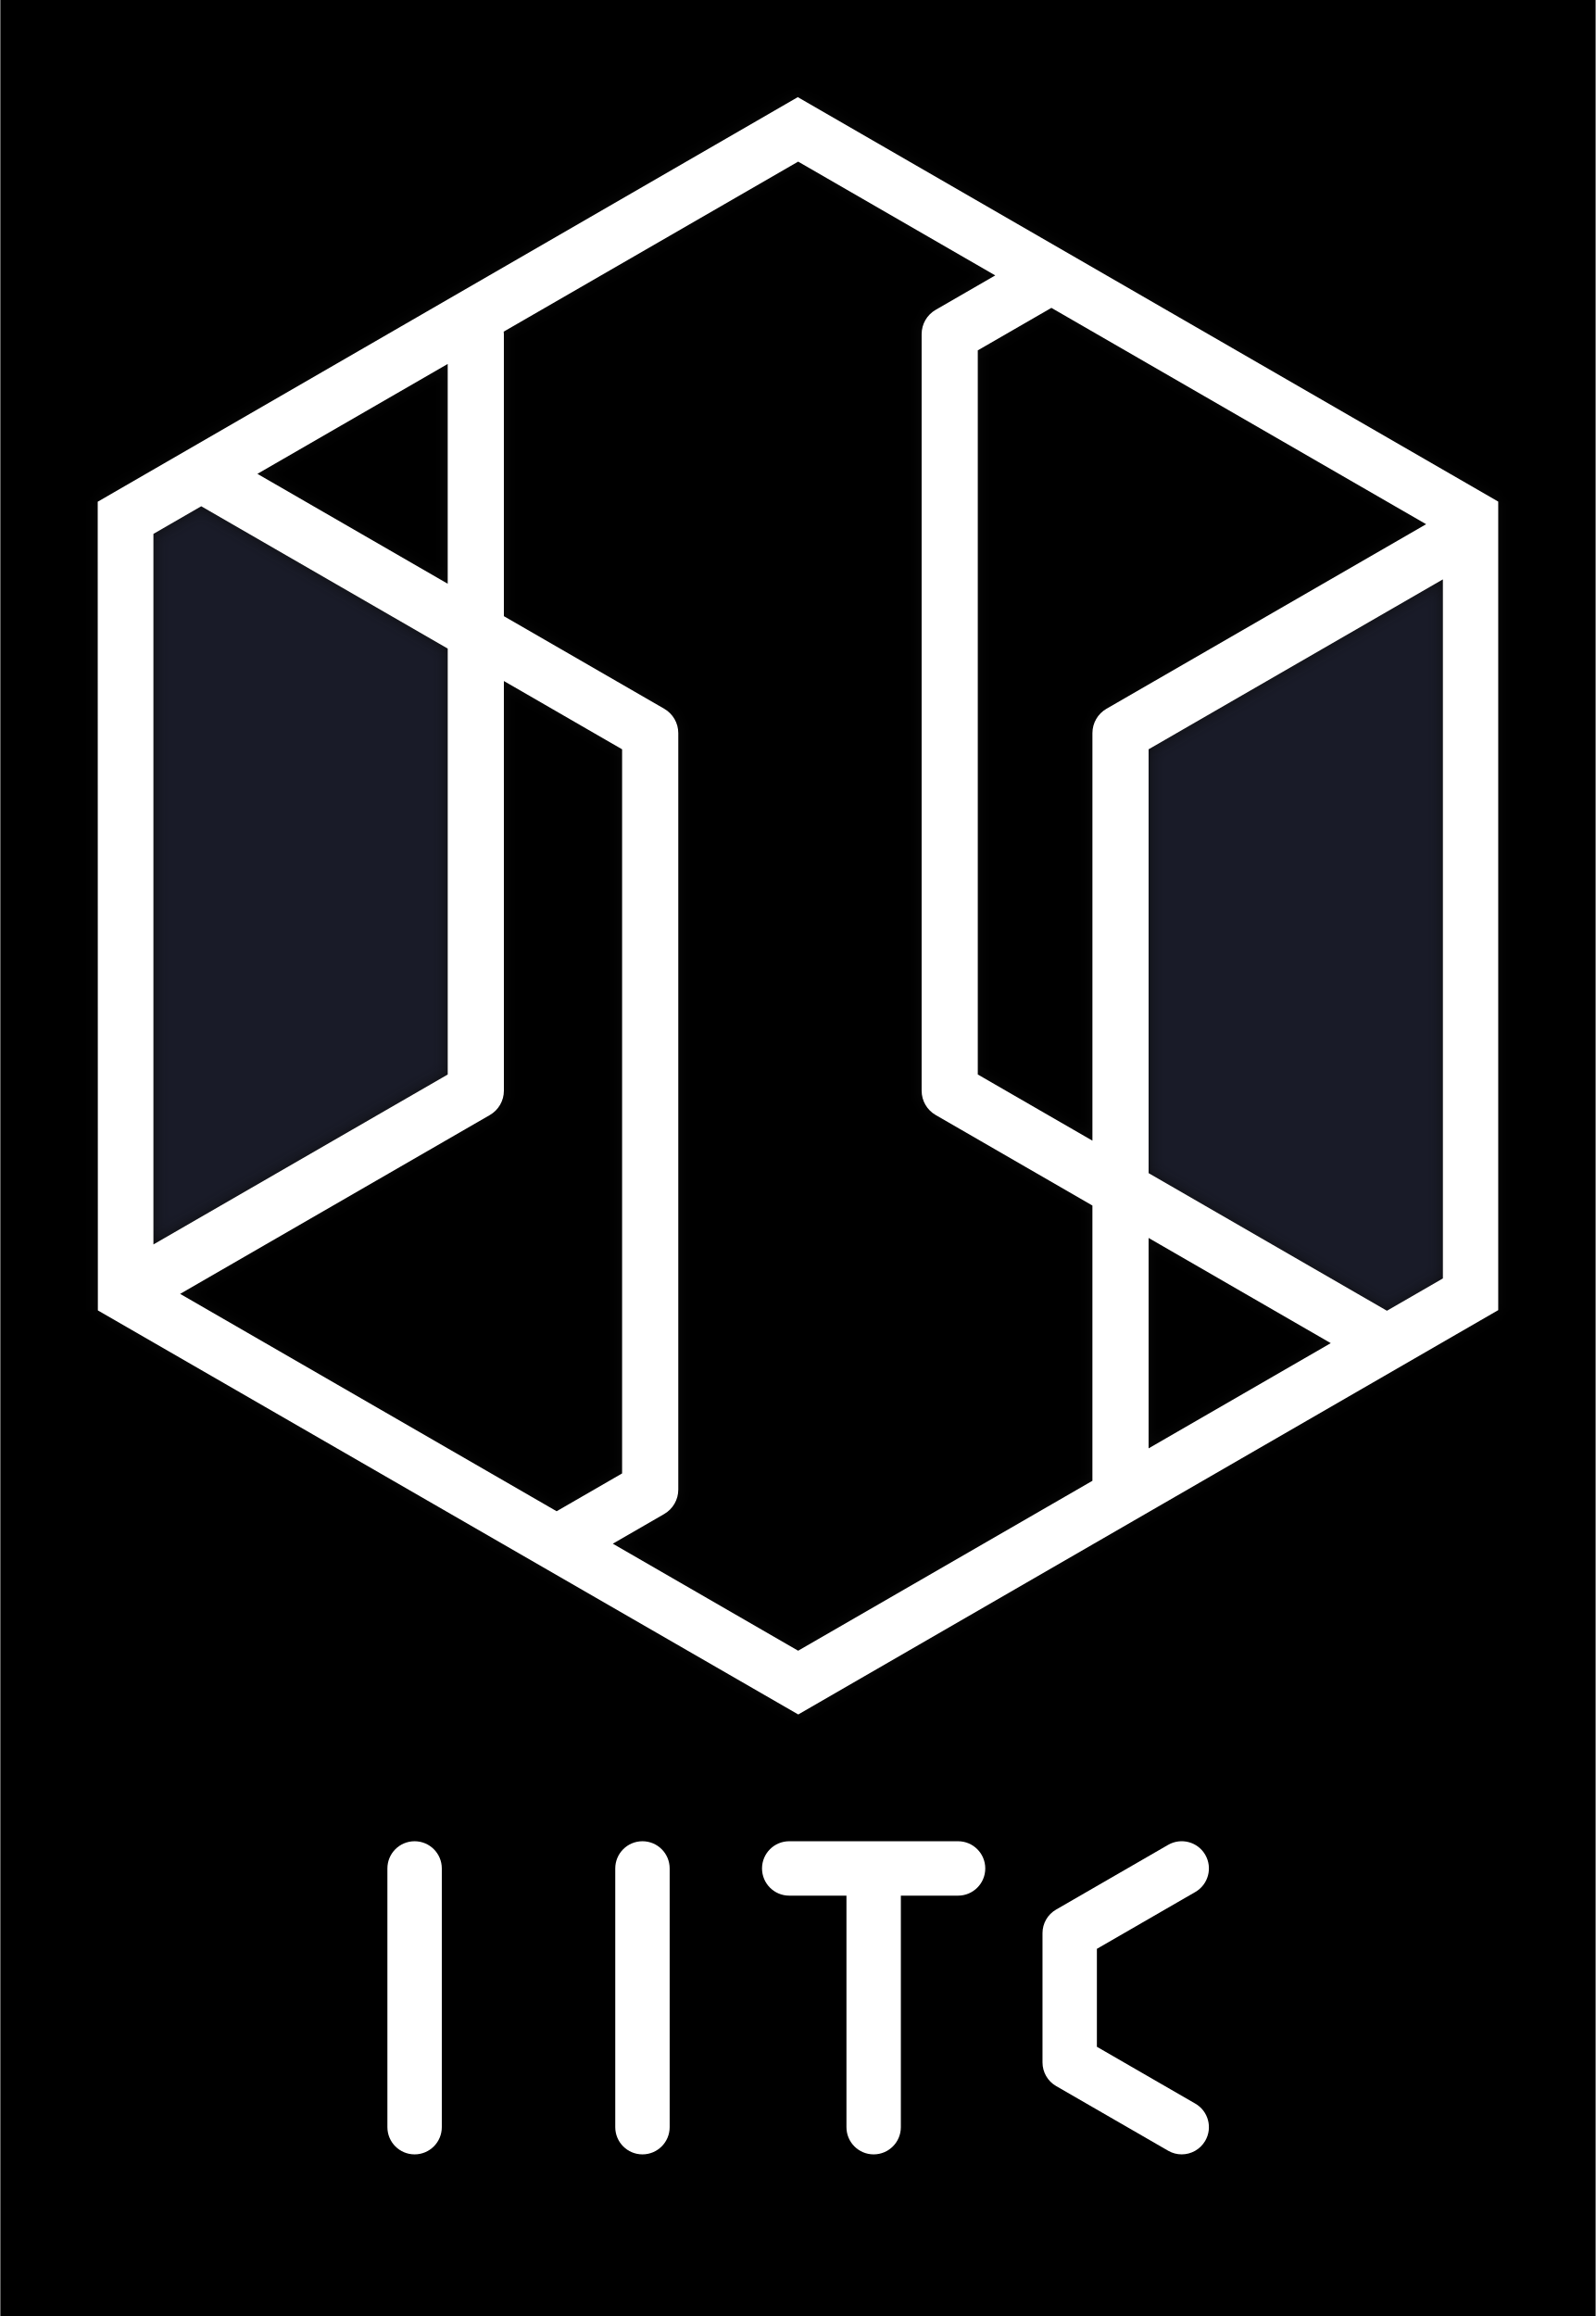
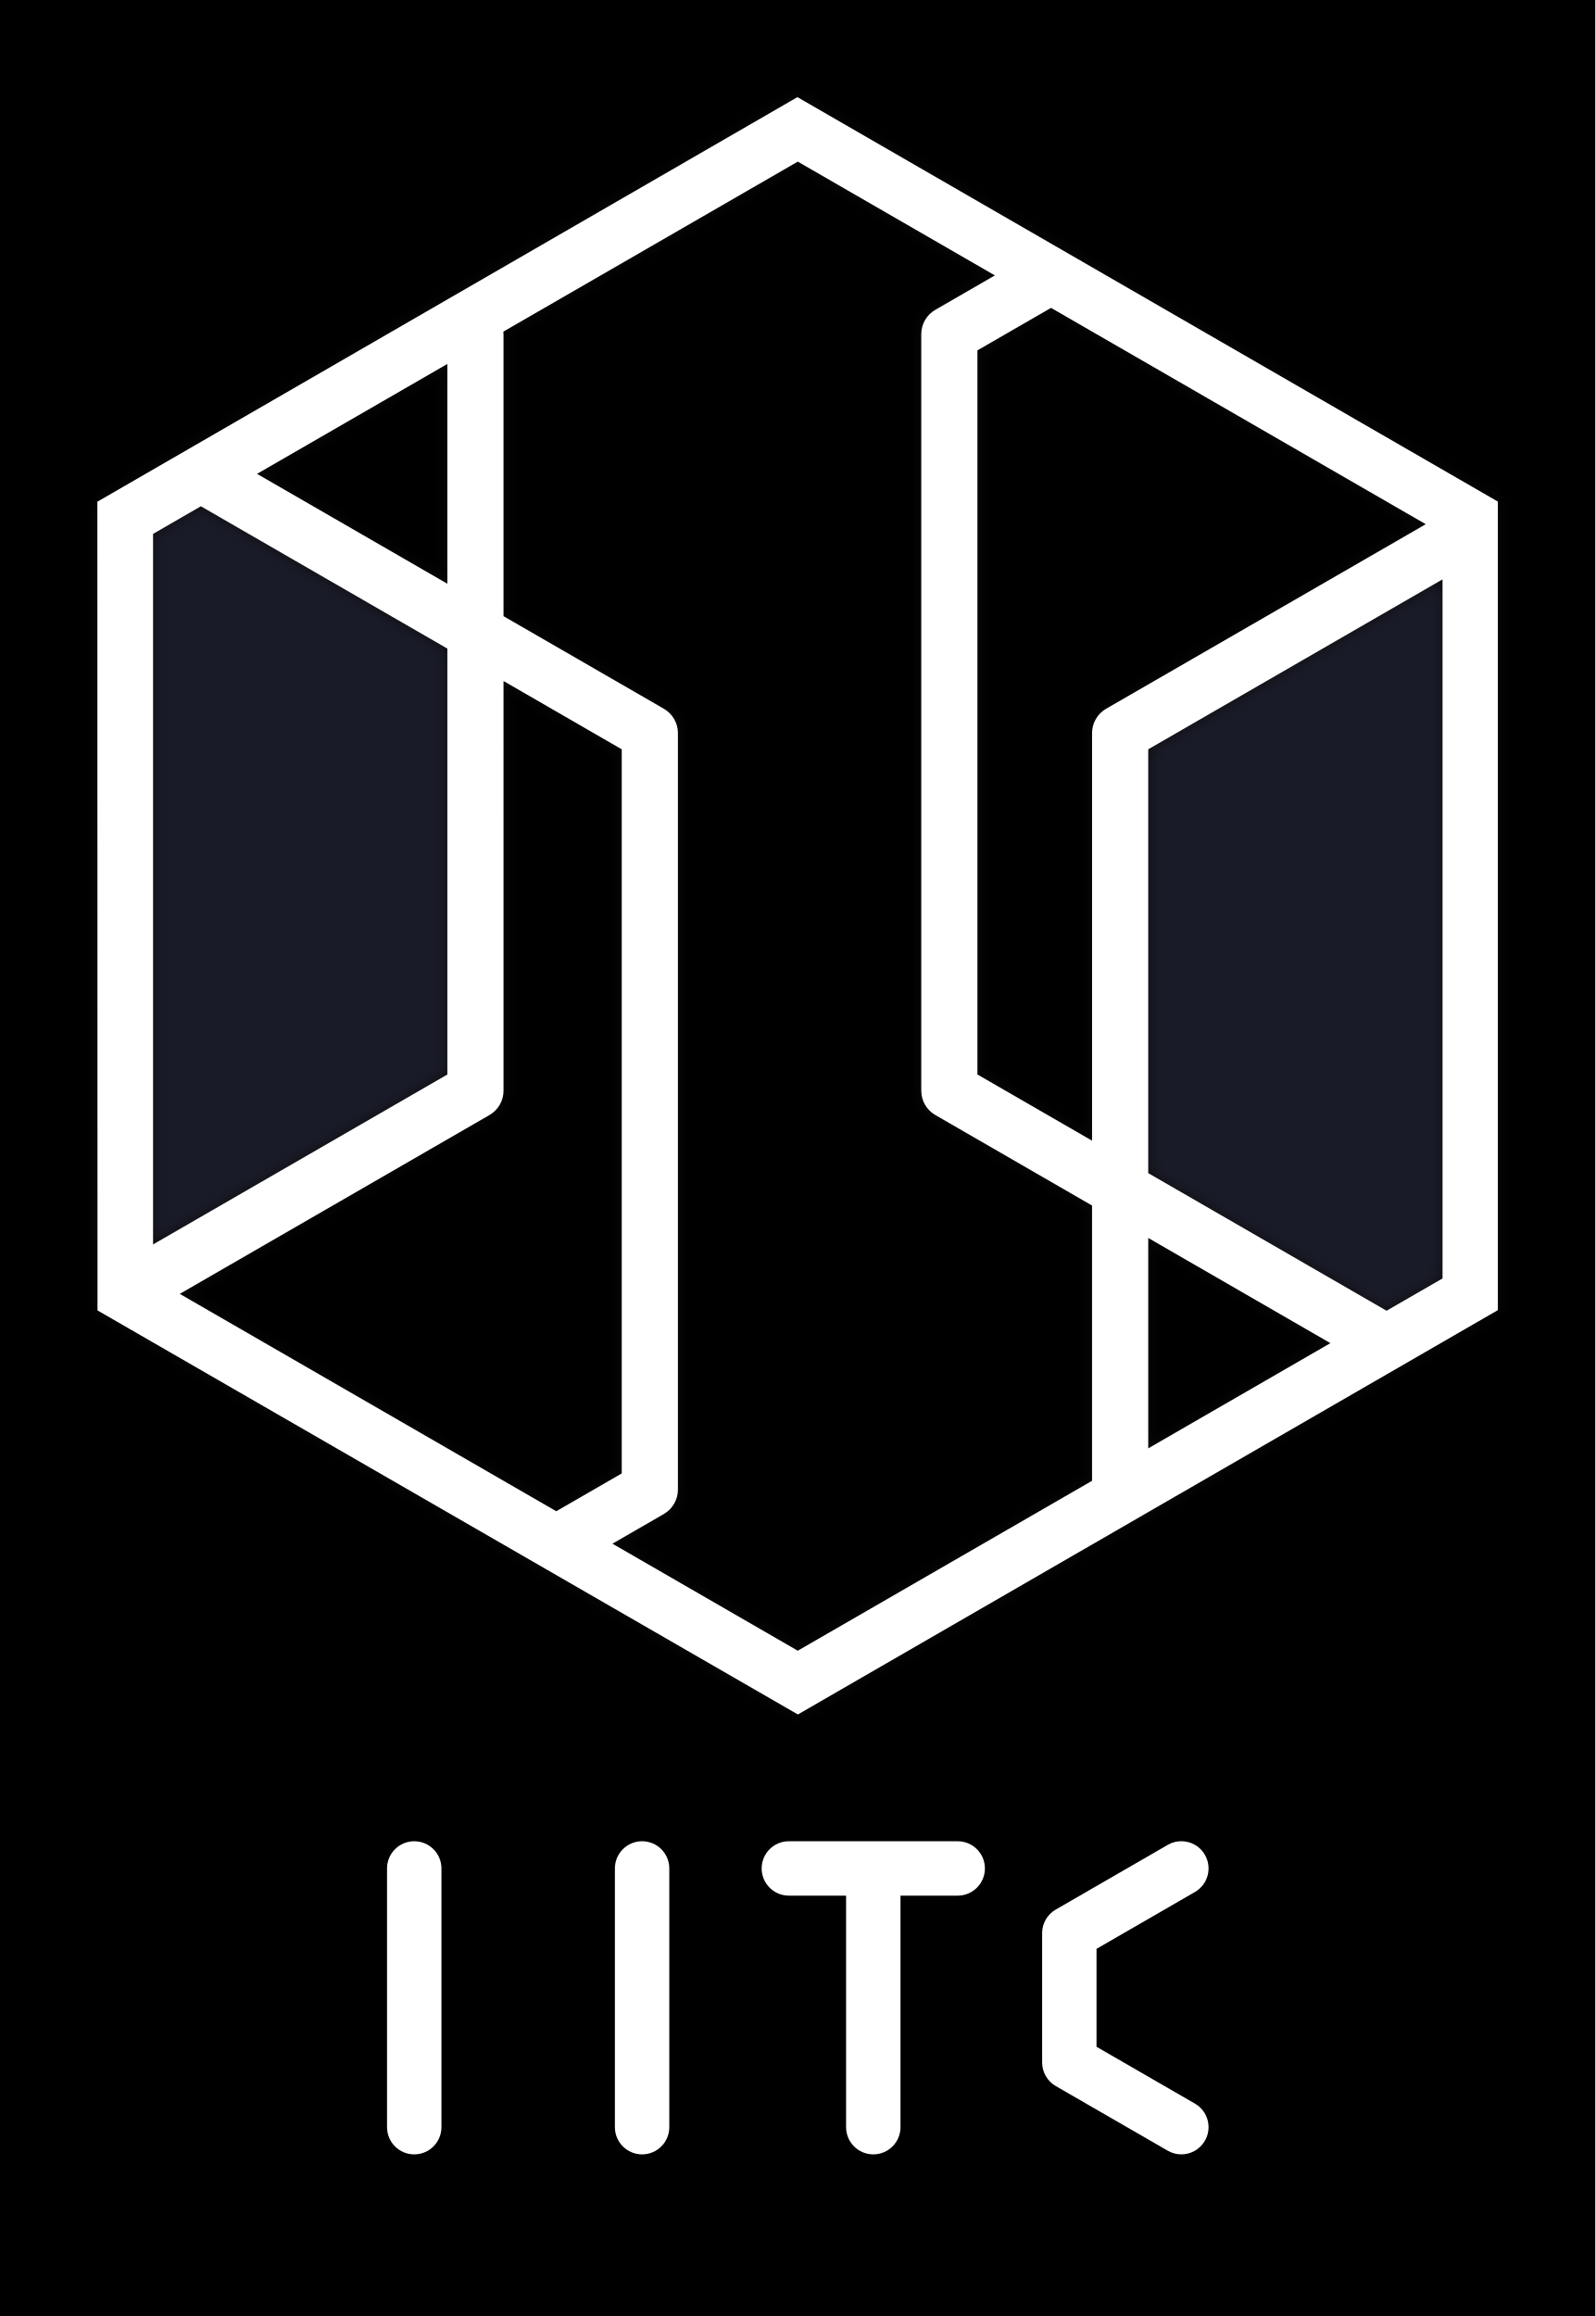
- <svg xmlns="http://www.w3.org/2000/svg" xmlns:xlink="http://www.w3.org/1999/xlink" version="1.1" id="Layer_1" x="0px" y="0px" width="1.49in" height="2.162in" viewBox="0 0 142.995 207.581" enable-background="new 0 0 134.333 207.581" xml:space="preserve">
+ <svg xmlns="http://www.w3.org/2000/svg" xmlns:xlink="http://www.w3.org/1999/xlink" id="Layer_1" width="142.995" height="207.581" x="0" y="0" enable-background="new 0 0 134.333 207.581" version="1.1" viewBox="0 0 142.995 207.581" xml:space="preserve">
  <defs id="defs68">
    <linearGradient id="linearGradient886">
-       <stop style="stop-color:#79419d;stop-opacity:1" offset="0" id="stop882" />
-       <stop style="stop-color:#592d92;stop-opacity:1" offset="1" id="stop884" />
+       <stop style="stop-color:#79419d;stop-opacity:1" id="stop882" offset="0" />
+       <stop style="stop-color:#592d92;stop-opacity:1" id="stop884" offset="1" />
    </linearGradient>
-     <filter style="color-interpolation-filters:sRGB" id="filter2024" x="-0.013" width="1.026" y="-0.011" height="1.022">
-       <feGaussianBlur stdDeviation="0.676" id="feGaussianBlur2026" />
+     <filter style="color-interpolation-filters:sRGB" id="filter2024" width="1.026" height="1.022" x="-.013" y="-.011">
+       <feGaussianBlur id="feGaussianBlur2026" stdDeviation=".676" />
    </filter>
-     <filter style="color-interpolation-filters:sRGB" id="filter2087" x="-0.017" width="1.033" y="-0.043" height="1.087">
-       <feGaussianBlur stdDeviation="0.509" id="feGaussianBlur2089" />
+     <filter style="color-interpolation-filters:sRGB" id="filter2087" width="1.033" height="1.087" x="-.017" y="-.043">
+       <feGaussianBlur id="feGaussianBlur2089" stdDeviation=".509" />
    </filter>
  </defs>
-   <rect style="opacity:1;fill:#000000;fill-opacity:1;fill-rule:evenodd;stroke:none;stroke-width:14.343;stroke-linecap:butt;stroke-linejoin:miter;stroke-miterlimit:4;stroke-dasharray:none;stroke-dashoffset:0;stroke-opacity:1" id="rect880" width="142.995" height="207.581" x="1.1444092e-05" y="-1.4305115e-05" />
-   <polygon transform="translate(4.34677,3.19e-4)" points="119.944,117.481 124.959,114.585 124.959,51.93 98.581,67.16 98.581,105.146 " id="polygon28" style="fill:#191b28;fill-opacity:1;stroke:none;stroke-width:0.5;stroke-miterlimit:4;stroke-dasharray:none;stroke-opacity:1" />
-   <polygon transform="translate(4.346743,-6.565e-4)" points="35.752,58.133 13.66,45.377 9.374,47.852 9.374,111.538 35.752,96.307 " id="polygon21" style="fill:#191b28;fill-opacity:1;stroke:none;stroke-width:0.5;stroke-miterlimit:4;stroke-dasharray:none;stroke-opacity:1" />
-   <path style="fill:#0b0b0b;fill-opacity:1;fill-rule:evenodd;stroke:none;stroke-width:1px;stroke-linecap:butt;stroke-linejoin:miter;stroke-opacity:1;filter:url(#filter2024);opacity:0.905" d="m 71.481,8.707 -62.754,36.262 0.014,72.482 62.781,36.215 62.746,-36.24 V 44.957 Z m 0.033,5.779 17.668,10.199 -5.34,3.084 c -0.78,0.448 -1.26,1.281 -1.26,2.18 v 67.811 c 0,0.898 0.48,1.729 1.26,2.178 l 14.049,8.113 v 24.672 l -26.379,15.229 -16.613,-9.592 4.609,-2.662 c 0.778,-0.451 1.26,-1.282 1.26,-2.182 V 65.705 c 0,-0.899 -0.482,-1.731 -1.26,-2.18 L 45.135,55.227 V 29.949 c 0,-0.076 -0.009,-0.151 -0.016,-0.225 z m 22.701,13.107 33.59,19.391 -28.654,16.543 c -0.778,0.45 -1.258,1.281 -1.258,2.18 v 36.531 l -10.275,-5.932 h -0.002 V 31.402 Z m -54.115,5.027 v 19.699 l -17.059,-9.85 z m -22.094,12.756 22.094,12.756 V 96.307 L 13.721,111.537 V 47.852 Z M 129.307,51.93 v 62.654 l -5.016,2.896 -21.363,-12.334 V 67.16 Z m -84.172,9.109 10.598,6.121 V 132.062 l -5.869,3.389 -33.75,-19.482 27.762,-16.029 c 0.778,-0.449 1.26,-1.281 1.26,-2.18 z m 57.793,49.918 16.328,9.428 -16.328,9.43 z" id="path851-7" />
-   <path style="fill:#ffffff;fill-rule:evenodd;stroke:none;stroke-width:1px;stroke-linecap:butt;stroke-linejoin:miter;stroke-opacity:1" d="M 71.481,8.707 8.727,44.969 8.74,117.451 71.522,153.666 134.268,117.426 V 44.957 Z m 0.033,5.779 17.668,10.199 -5.34,3.084 c -0.78,0.448 -1.26,1.281 -1.26,2.18 v 67.811 c 0,0.898 0.48,1.729 1.26,2.178 l 14.049,8.113 v 24.672 l -26.379,15.229 -16.613,-9.592 4.609,-2.662 c 0.778,-0.451 1.26,-1.282 1.26,-2.182 V 65.705 c 0,-0.899 -0.482,-1.731 -1.26,-2.18 L 45.135,55.227 V 29.949 c 0,-0.076 -0.009,-0.151 -0.016,-0.225 z M 94.215,27.594 127.805,46.984 99.15,63.527 c -0.778,0.45 -1.258,1.281 -1.258,2.18 v 36.531 l -10.275,-5.932 h -0.002 V 31.402 Z M 40.1,32.621 V 52.32 L 23.041,42.471 Z m -22.094,12.756 22.094,12.756 V 96.307 L 13.721,111.537 V 47.852 Z m 111.301,6.553 v 62.654 l -5.016,2.896 -21.363,-12.334 V 67.16 Z m -84.172,9.109 10.598,6.121 V 132.062 l -5.869,3.389 -33.75,-19.482 27.762,-16.029 c 0.778,-0.449 1.26,-1.281 1.26,-2.18 z m 57.793,49.918 16.328,9.428 -16.328,9.43 z" id="path851" />
-   <g id="g63" transform="translate(4.346815,-2.0128174e-4)" style="stroke:none;stroke-width:0.5;stroke-miterlimit:4;stroke-dasharray:none;stroke-opacity:1">
-     <g id="g51" style="stroke:none;stroke-width:0.5;stroke-miterlimit:4;stroke-dasharray:none;stroke-opacity:1">
+   <rect style="opacity:1;fill:#000;fill-opacity:1;fill-rule:evenodd;stroke:none;stroke-width:14.343;stroke-linecap:butt;stroke-linejoin:miter;stroke-miterlimit:4;stroke-dasharray:none;stroke-dashoffset:0;stroke-opacity:1" id="rect880" width="142.995" height="207.581" x="0" y="0" />
+   <polygon id="polygon28" points="119.944 117.481 124.959 114.585 124.959 51.93 98.581 67.16 98.581 105.146" transform="translate(4.34677,3.19e-4)" style="fill:#191b28;fill-opacity:1;stroke:none;stroke-width:.5;stroke-miterlimit:4;stroke-dasharray:none;stroke-opacity:1" />
+   <polygon id="polygon21" points="35.752 58.133 13.66 45.377 9.374 47.852 9.374 111.538 35.752 96.307" transform="translate(4.346743,-6.565e-4)" style="fill:#191b28;fill-opacity:1;stroke:none;stroke-width:.5;stroke-miterlimit:4;stroke-dasharray:none;stroke-opacity:1" />
+   <path style="fill:#0b0b0b;fill-opacity:1;fill-rule:evenodd;stroke:none;stroke-width:1px;stroke-linecap:butt;stroke-linejoin:miter;stroke-opacity:1;filter:url(#filter2024);opacity:.905" id="path851-7" d="m 71.481,8.707 -62.754,36.262 0.014,72.482 62.781,36.215 62.746,-36.24 V 44.957 Z m 0.033,5.779 17.668,10.199 -5.34,3.084 c -0.78,0.448 -1.26,1.281 -1.26,2.18 v 67.811 c 0,0.898 0.48,1.729 1.26,2.178 l 14.049,8.113 v 24.672 l -26.379,15.229 -16.613,-9.592 4.609,-2.662 c 0.778,-0.451 1.26,-1.282 1.26,-2.182 V 65.705 c 0,-0.899 -0.482,-1.731 -1.26,-2.18 L 45.135,55.227 V 29.949 c 0,-0.076 -0.009,-0.151 -0.016,-0.225 z m 22.701,13.107 33.59,19.391 -28.654,16.543 c -0.778,0.45 -1.258,1.281 -1.258,2.18 v 36.531 l -10.275,-5.932 h -0.002 V 31.402 Z m -54.115,5.027 v 19.699 l -17.059,-9.85 z m -22.094,12.756 22.094,12.756 V 96.307 L 13.721,111.537 V 47.852 Z M 129.307,51.93 v 62.654 l -5.016,2.896 -21.363,-12.334 V 67.16 Z m -84.172,9.109 10.598,6.121 V 132.062 l -5.869,3.389 -33.75,-19.482 27.762,-16.029 c 0.778,-0.449 1.26,-1.281 1.26,-2.18 z m 57.793,49.918 16.328,9.428 -16.328,9.43 z" />
+   <path style="fill:#fff;fill-rule:evenodd;stroke:none;stroke-width:1px;stroke-linecap:butt;stroke-linejoin:miter;stroke-opacity:1" id="path851" d="M 71.481,8.707 8.727,44.969 8.74,117.451 71.522,153.666 134.268,117.426 V 44.957 Z m 0.033,5.779 17.668,10.199 -5.34,3.084 c -0.78,0.448 -1.26,1.281 -1.26,2.18 v 67.811 c 0,0.898 0.48,1.729 1.26,2.178 l 14.049,8.113 v 24.672 l -26.379,15.229 -16.613,-9.592 4.609,-2.662 c 0.778,-0.451 1.26,-1.282 1.26,-2.182 V 65.705 c 0,-0.899 -0.482,-1.731 -1.26,-2.18 L 45.135,55.227 V 29.949 c 0,-0.076 -0.009,-0.151 -0.016,-0.225 z M 94.215,27.594 127.805,46.984 99.15,63.527 c -0.778,0.45 -1.258,1.281 -1.258,2.18 v 36.531 l -10.275,-5.932 h -0.002 V 31.402 Z M 40.1,32.621 V 52.32 L 23.041,42.471 Z m -22.094,12.756 22.094,12.756 V 96.307 L 13.721,111.537 V 47.852 Z m 111.301,6.553 v 62.654 l -5.016,2.896 -21.363,-12.334 V 67.16 Z m -84.172,9.109 10.598,6.121 V 132.062 l -5.869,3.389 -33.75,-19.482 27.762,-16.029 c 0.778,-0.449 1.26,-1.281 1.26,-2.18 z m 57.793,49.918 16.328,9.428 -16.328,9.43 z" />
+   <g id="g63" transform="translate(4.346815,-2.0128174e-4)" style="stroke:none;stroke-width:.5;stroke-miterlimit:4;stroke-dasharray:none;stroke-opacity:1">
+     <g id="g51" style="stroke:none;stroke-width:.5;stroke-miterlimit:4;stroke-dasharray:none;stroke-opacity:1">
      <radialGradient id="SVGID_1_" cx="65.654" cy="81.302" r="81.828" gradientUnits="userSpaceOnUse">
-         <stop offset="0" style="stop-color:#57A2D9" id="stop2" />
-         <stop offset="1" style="stop-color:#004A8E" id="stop4" />
+         <stop offset="0" style="stop-color:#57a2d9" id="stop2" />
+         <stop offset="1" style="stop-color:#004a8e" id="stop4" />
      </radialGradient>
      <radialGradient id="SVGID_2_" cx="65.649" cy="81.3" r="81.835" gradientUnits="userSpaceOnUse" xlink:href="#linearGradient886">
-         <stop offset="0" style="stop-color:#57A2D9" id="stop9" />
-         <stop offset="1" style="stop-color:#004A8E" id="stop11" />
+         <stop offset="0" style="stop-color:#57a2d9" id="stop9" />
+         <stop offset="1" style="stop-color:#004a8e" id="stop11" />
      </radialGradient>
      <radialGradient id="SVGID_3_" cx="65.649" cy="81.3" r="81.833" gradientUnits="userSpaceOnUse">
-         <stop offset="0" style="stop-color:#D9DADA" id="stop16" />
-         <stop offset="1" style="stop-color:#ADADAD" id="stop18" />
+         <stop offset="0" style="stop-color:#d9dada" id="stop16" />
+         <stop offset="1" style="stop-color:#adadad" id="stop18" />
      </radialGradient>
      <radialGradient id="SVGID_4_" cx="65.654" cy="81.3" r="81.83" gradientUnits="userSpaceOnUse">
-         <stop offset="0" style="stop-color:#D9DADA" id="stop23" />
-         <stop offset="1" style="stop-color:#ADADAD" id="stop25" />
+         <stop offset="0" style="stop-color:#d9dada" id="stop23" />
+         <stop offset="1" style="stop-color:#adadad" id="stop25" />
      </radialGradient>
      <radialGradient id="SVGID_5_" cx="65.65" cy="81.218" r="81.92" gradientUnits="userSpaceOnUse">
-         <stop offset="0" style="stop-color:#57A2D9" id="stop30" />
-         <stop offset="1" style="stop-color:#004A8E" id="stop32" />
+         <stop offset="0" style="stop-color:#57a2d9" id="stop30" />
+         <stop offset="1" style="stop-color:#004a8e" id="stop32" />
      </radialGradient>
      <radialGradient id="SVGID_6_" cx="65.649" cy="81.301" r="81.834" gradientUnits="userSpaceOnUse">
-         <stop offset="0" style="stop-color:#57A2D9" id="stop37" />
-         <stop offset="1" style="stop-color:#004A8E" id="stop39" />
+         <stop offset="0" style="stop-color:#57a2d9" id="stop37" />
+         <stop offset="1" style="stop-color:#004a8e" id="stop39" />
      </radialGradient>
      <radialGradient id="SVGID_7_" cx="65.65" cy="81.3" r="81.833" gradientUnits="userSpaceOnUse">
        <stop offset="0" style="stop-color:#79419d;stop-opacity:1" id="stop44" />
        <stop offset="1" style="stop-color:#592d92;stop-opacity:1" id="stop46" />
      </radialGradient>
    </g>
-     <g id="g61-5" style="opacity:0.9;fill:#000000;fill-opacity:1;stroke:none;stroke-width:0.5;stroke-miterlimit:4;stroke-dasharray:none;stroke-opacity:1;filter:url(#filter2087)">
-       <path d="m 102.767,188.545 -8.822,-5.094 v -8.778 l 8.822,-5.094 c 1.168,-0.676 1.566,-2.164 0.893,-3.333 -0.673,-1.166 -2.163,-1.563 -3.33,-0.892 l -10.041,5.8 c -0.755,0.433 -1.219,1.238 -1.219,2.11 v 11.592 c 0,0.872 0.464,1.678 1.219,2.114 l 10.041,5.796 c 0.383,0.223 0.803,0.328 1.217,0.328 0.843,0 1.662,-0.439 2.113,-1.221 0.673,-1.164 0.275,-2.655 -0.893,-3.328 z" id="path53-3" style="fill:#000000;fill-opacity:1;stroke:none;stroke-width:0.5;stroke-miterlimit:4;stroke-dasharray:none;stroke-opacity:1" />
-       <path d="m 53.21,165.029 c -1.346,0 -2.438,1.091 -2.438,2.438 v 23.189 c 0,1.347 1.092,2.439 2.438,2.439 1.348,0 2.439,-1.093 2.439,-2.439 v -23.189 c 0,-1.347 -1.091,-2.438 -2.439,-2.438 z" id="path55-5" style="fill:#000000;fill-opacity:1;stroke:none;stroke-width:0.5;stroke-miterlimit:4;stroke-dasharray:none;stroke-opacity:1" />
-       <path d="M 81.501,165.029 H 66.366 c -1.346,0 -2.438,1.091 -2.438,2.438 0,1.346 1.091,2.438 2.438,2.438 h 5.13 v 20.751 c 0,1.347 1.092,2.439 2.438,2.439 1.348,0 2.439,-1.093 2.439,-2.439 v -20.751 h 5.128 c 1.348,0 2.439,-1.093 2.439,-2.438 0,-1.347 -1.091,-2.438 -2.439,-2.438 z" id="path57-6" style="fill:#000000;fill-opacity:1;stroke:none;stroke-width:0.5;stroke-miterlimit:4;stroke-dasharray:none;stroke-opacity:1" />
-       <path d="m 32.785,165.029 c -1.346,0 -2.438,1.091 -2.438,2.438 v 23.189 c 0,1.347 1.091,2.439 2.438,2.439 1.348,0 2.439,-1.093 2.439,-2.439 v -23.189 c 0,-1.347 -1.092,-2.438 -2.439,-2.438 z" id="path59-2" style="fill:#000000;fill-opacity:1;stroke:none;stroke-width:0.5;stroke-miterlimit:4;stroke-dasharray:none;stroke-opacity:1" />
+     <g id="g61-5" style="opacity:.9;fill:#000;fill-opacity:1;stroke:none;stroke-width:.5;stroke-miterlimit:4;stroke-dasharray:none;stroke-opacity:1;filter:url(#filter2087)">
+       <path id="path53-3" d="m 102.767,188.545 -8.822,-5.094 v -8.778 l 8.822,-5.094 c 1.168,-0.676 1.566,-2.164 0.893,-3.333 -0.673,-1.166 -2.163,-1.563 -3.33,-0.892 l -10.041,5.8 c -0.755,0.433 -1.219,1.238 -1.219,2.11 v 11.592 c 0,0.872 0.464,1.678 1.219,2.114 l 10.041,5.796 c 0.383,0.223 0.803,0.328 1.217,0.328 0.843,0 1.662,-0.439 2.113,-1.221 0.673,-1.164 0.275,-2.655 -0.893,-3.328 z" style="fill:#000;fill-opacity:1;stroke:none;stroke-width:.5;stroke-miterlimit:4;stroke-dasharray:none;stroke-opacity:1" />
+       <path id="path55-5" d="m 53.21,165.029 c -1.346,0 -2.438,1.091 -2.438,2.438 v 23.189 c 0,1.347 1.092,2.439 2.438,2.439 1.348,0 2.439,-1.093 2.439,-2.439 v -23.189 c 0,-1.347 -1.091,-2.438 -2.439,-2.438 z" style="fill:#000;fill-opacity:1;stroke:none;stroke-width:.5;stroke-miterlimit:4;stroke-dasharray:none;stroke-opacity:1" />
+       <path id="path57-6" d="M 81.501,165.029 H 66.366 c -1.346,0 -2.438,1.091 -2.438,2.438 0,1.346 1.091,2.438 2.438,2.438 h 5.13 v 20.751 c 0,1.347 1.092,2.439 2.438,2.439 1.348,0 2.439,-1.093 2.439,-2.439 v -20.751 h 5.128 c 1.348,0 2.439,-1.093 2.439,-2.438 0,-1.347 -1.091,-2.438 -2.439,-2.438 z" style="fill:#000;fill-opacity:1;stroke:none;stroke-width:.5;stroke-miterlimit:4;stroke-dasharray:none;stroke-opacity:1" />
+       <path id="path59-2" d="m 32.785,165.029 c -1.346,0 -2.438,1.091 -2.438,2.438 v 23.189 c 0,1.347 1.091,2.439 2.438,2.439 1.348,0 2.439,-1.093 2.439,-2.439 v -23.189 c 0,-1.347 -1.092,-2.438 -2.439,-2.438 z" style="fill:#000;fill-opacity:1;stroke:none;stroke-width:.5;stroke-miterlimit:4;stroke-dasharray:none;stroke-opacity:1" />
    </g>
-     <g id="g61" style="fill:#ffffff;fill-opacity:1;stroke:none;stroke-width:0.5;stroke-miterlimit:4;stroke-dasharray:none;stroke-opacity:1">
-       <path d="m 102.767,188.545 -8.822,-5.094 v -8.778 l 8.822,-5.094 c 1.168,-0.676 1.566,-2.164 0.893,-3.333 -0.673,-1.166 -2.163,-1.563 -3.33,-0.892 l -10.041,5.8 c -0.755,0.433 -1.219,1.238 -1.219,2.11 v 11.592 c 0,0.872 0.464,1.678 1.219,2.114 l 10.041,5.796 c 0.383,0.223 0.803,0.328 1.217,0.328 0.843,0 1.662,-0.439 2.113,-1.221 0.673,-1.164 0.275,-2.655 -0.893,-3.328 z" id="path53" style="fill:#ffffff;fill-opacity:1;stroke:none;stroke-width:0.5;stroke-miterlimit:4;stroke-dasharray:none;stroke-opacity:1" />
-       <path d="m 53.21,165.029 c -1.346,0 -2.438,1.091 -2.438,2.438 v 23.189 c 0,1.347 1.092,2.439 2.438,2.439 1.348,0 2.439,-1.093 2.439,-2.439 v -23.189 c 0,-1.347 -1.091,-2.438 -2.439,-2.438 z" id="path55" style="fill:#ffffff;fill-opacity:1;stroke:none;stroke-width:0.5;stroke-miterlimit:4;stroke-dasharray:none;stroke-opacity:1" />
-       <path d="M 81.501,165.029 H 66.366 c -1.346,0 -2.438,1.091 -2.438,2.438 0,1.346 1.091,2.438 2.438,2.438 h 5.13 v 20.751 c 0,1.347 1.092,2.439 2.438,2.439 1.348,0 2.439,-1.093 2.439,-2.439 v -20.751 h 5.128 c 1.348,0 2.439,-1.093 2.439,-2.438 0,-1.347 -1.091,-2.438 -2.439,-2.438 z" id="path57" style="fill:#ffffff;fill-opacity:1;stroke:none;stroke-width:0.5;stroke-miterlimit:4;stroke-dasharray:none;stroke-opacity:1" />
-       <path d="m 32.785,165.029 c -1.346,0 -2.438,1.091 -2.438,2.438 v 23.189 c 0,1.347 1.091,2.439 2.438,2.439 1.348,0 2.439,-1.093 2.439,-2.439 v -23.189 c 0,-1.347 -1.092,-2.438 -2.439,-2.438 z" id="path59" style="fill:#ffffff;fill-opacity:1;stroke:none;stroke-width:0.5;stroke-miterlimit:4;stroke-dasharray:none;stroke-opacity:1" />
+     <g id="g61" style="fill:#fff;fill-opacity:1;stroke:none;stroke-width:.5;stroke-miterlimit:4;stroke-dasharray:none;stroke-opacity:1">
+       <path id="path53" d="m 102.767,188.545 -8.822,-5.094 v -8.778 l 8.822,-5.094 c 1.168,-0.676 1.566,-2.164 0.893,-3.333 -0.673,-1.166 -2.163,-1.563 -3.33,-0.892 l -10.041,5.8 c -0.755,0.433 -1.219,1.238 -1.219,2.11 v 11.592 c 0,0.872 0.464,1.678 1.219,2.114 l 10.041,5.796 c 0.383,0.223 0.803,0.328 1.217,0.328 0.843,0 1.662,-0.439 2.113,-1.221 0.673,-1.164 0.275,-2.655 -0.893,-3.328 z" style="fill:#fff;fill-opacity:1;stroke:none;stroke-width:.5;stroke-miterlimit:4;stroke-dasharray:none;stroke-opacity:1" />
+       <path id="path55" d="m 53.21,165.029 c -1.346,0 -2.438,1.091 -2.438,2.438 v 23.189 c 0,1.347 1.092,2.439 2.438,2.439 1.348,0 2.439,-1.093 2.439,-2.439 v -23.189 c 0,-1.347 -1.091,-2.438 -2.439,-2.438 z" style="fill:#fff;fill-opacity:1;stroke:none;stroke-width:.5;stroke-miterlimit:4;stroke-dasharray:none;stroke-opacity:1" />
+       <path id="path57" d="M 81.501,165.029 H 66.366 c -1.346,0 -2.438,1.091 -2.438,2.438 0,1.346 1.091,2.438 2.438,2.438 h 5.13 v 20.751 c 0,1.347 1.092,2.439 2.438,2.439 1.348,0 2.439,-1.093 2.439,-2.439 v -20.751 h 5.128 c 1.348,0 2.439,-1.093 2.439,-2.438 0,-1.347 -1.091,-2.438 -2.439,-2.438 z" style="fill:#fff;fill-opacity:1;stroke:none;stroke-width:.5;stroke-miterlimit:4;stroke-dasharray:none;stroke-opacity:1" />
+       <path id="path59" d="m 32.785,165.029 c -1.346,0 -2.438,1.091 -2.438,2.438 v 23.189 c 0,1.347 1.091,2.439 2.438,2.439 1.348,0 2.439,-1.093 2.439,-2.439 v -23.189 c 0,-1.347 -1.092,-2.438 -2.439,-2.438 z" style="fill:#fff;fill-opacity:1;stroke:none;stroke-width:.5;stroke-miterlimit:4;stroke-dasharray:none;stroke-opacity:1" />
    </g>
  </g>
</svg>
